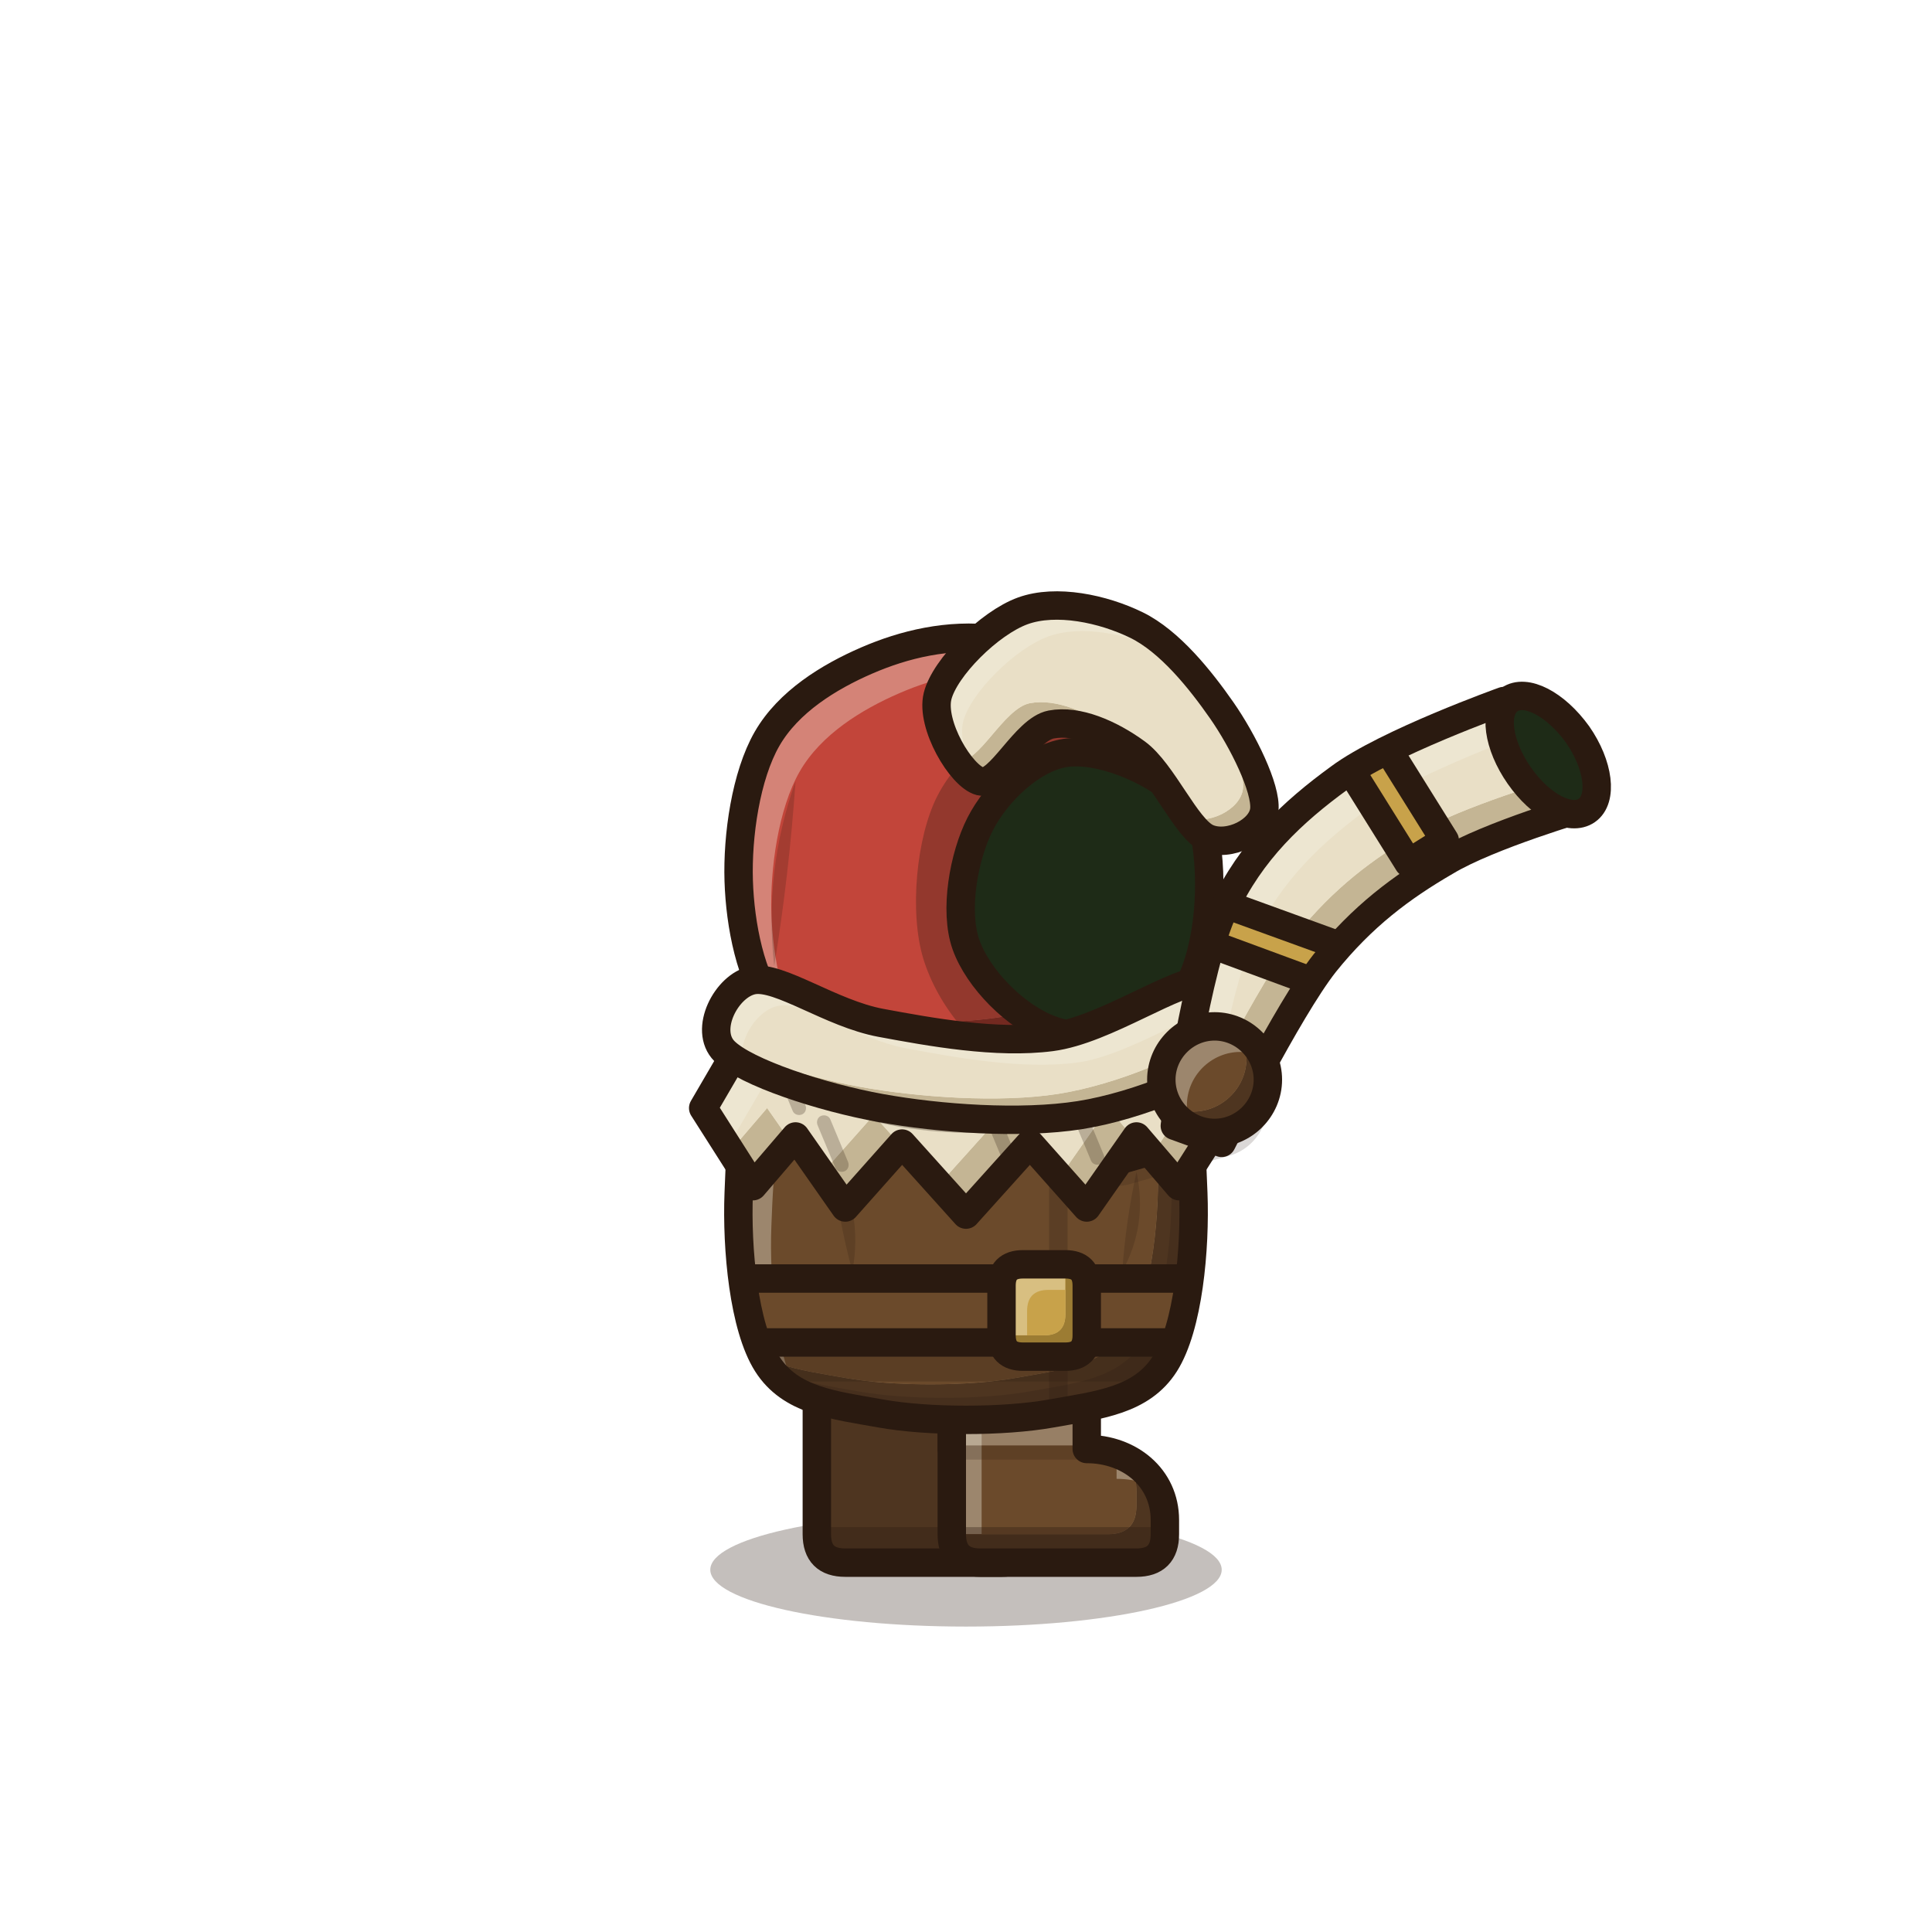
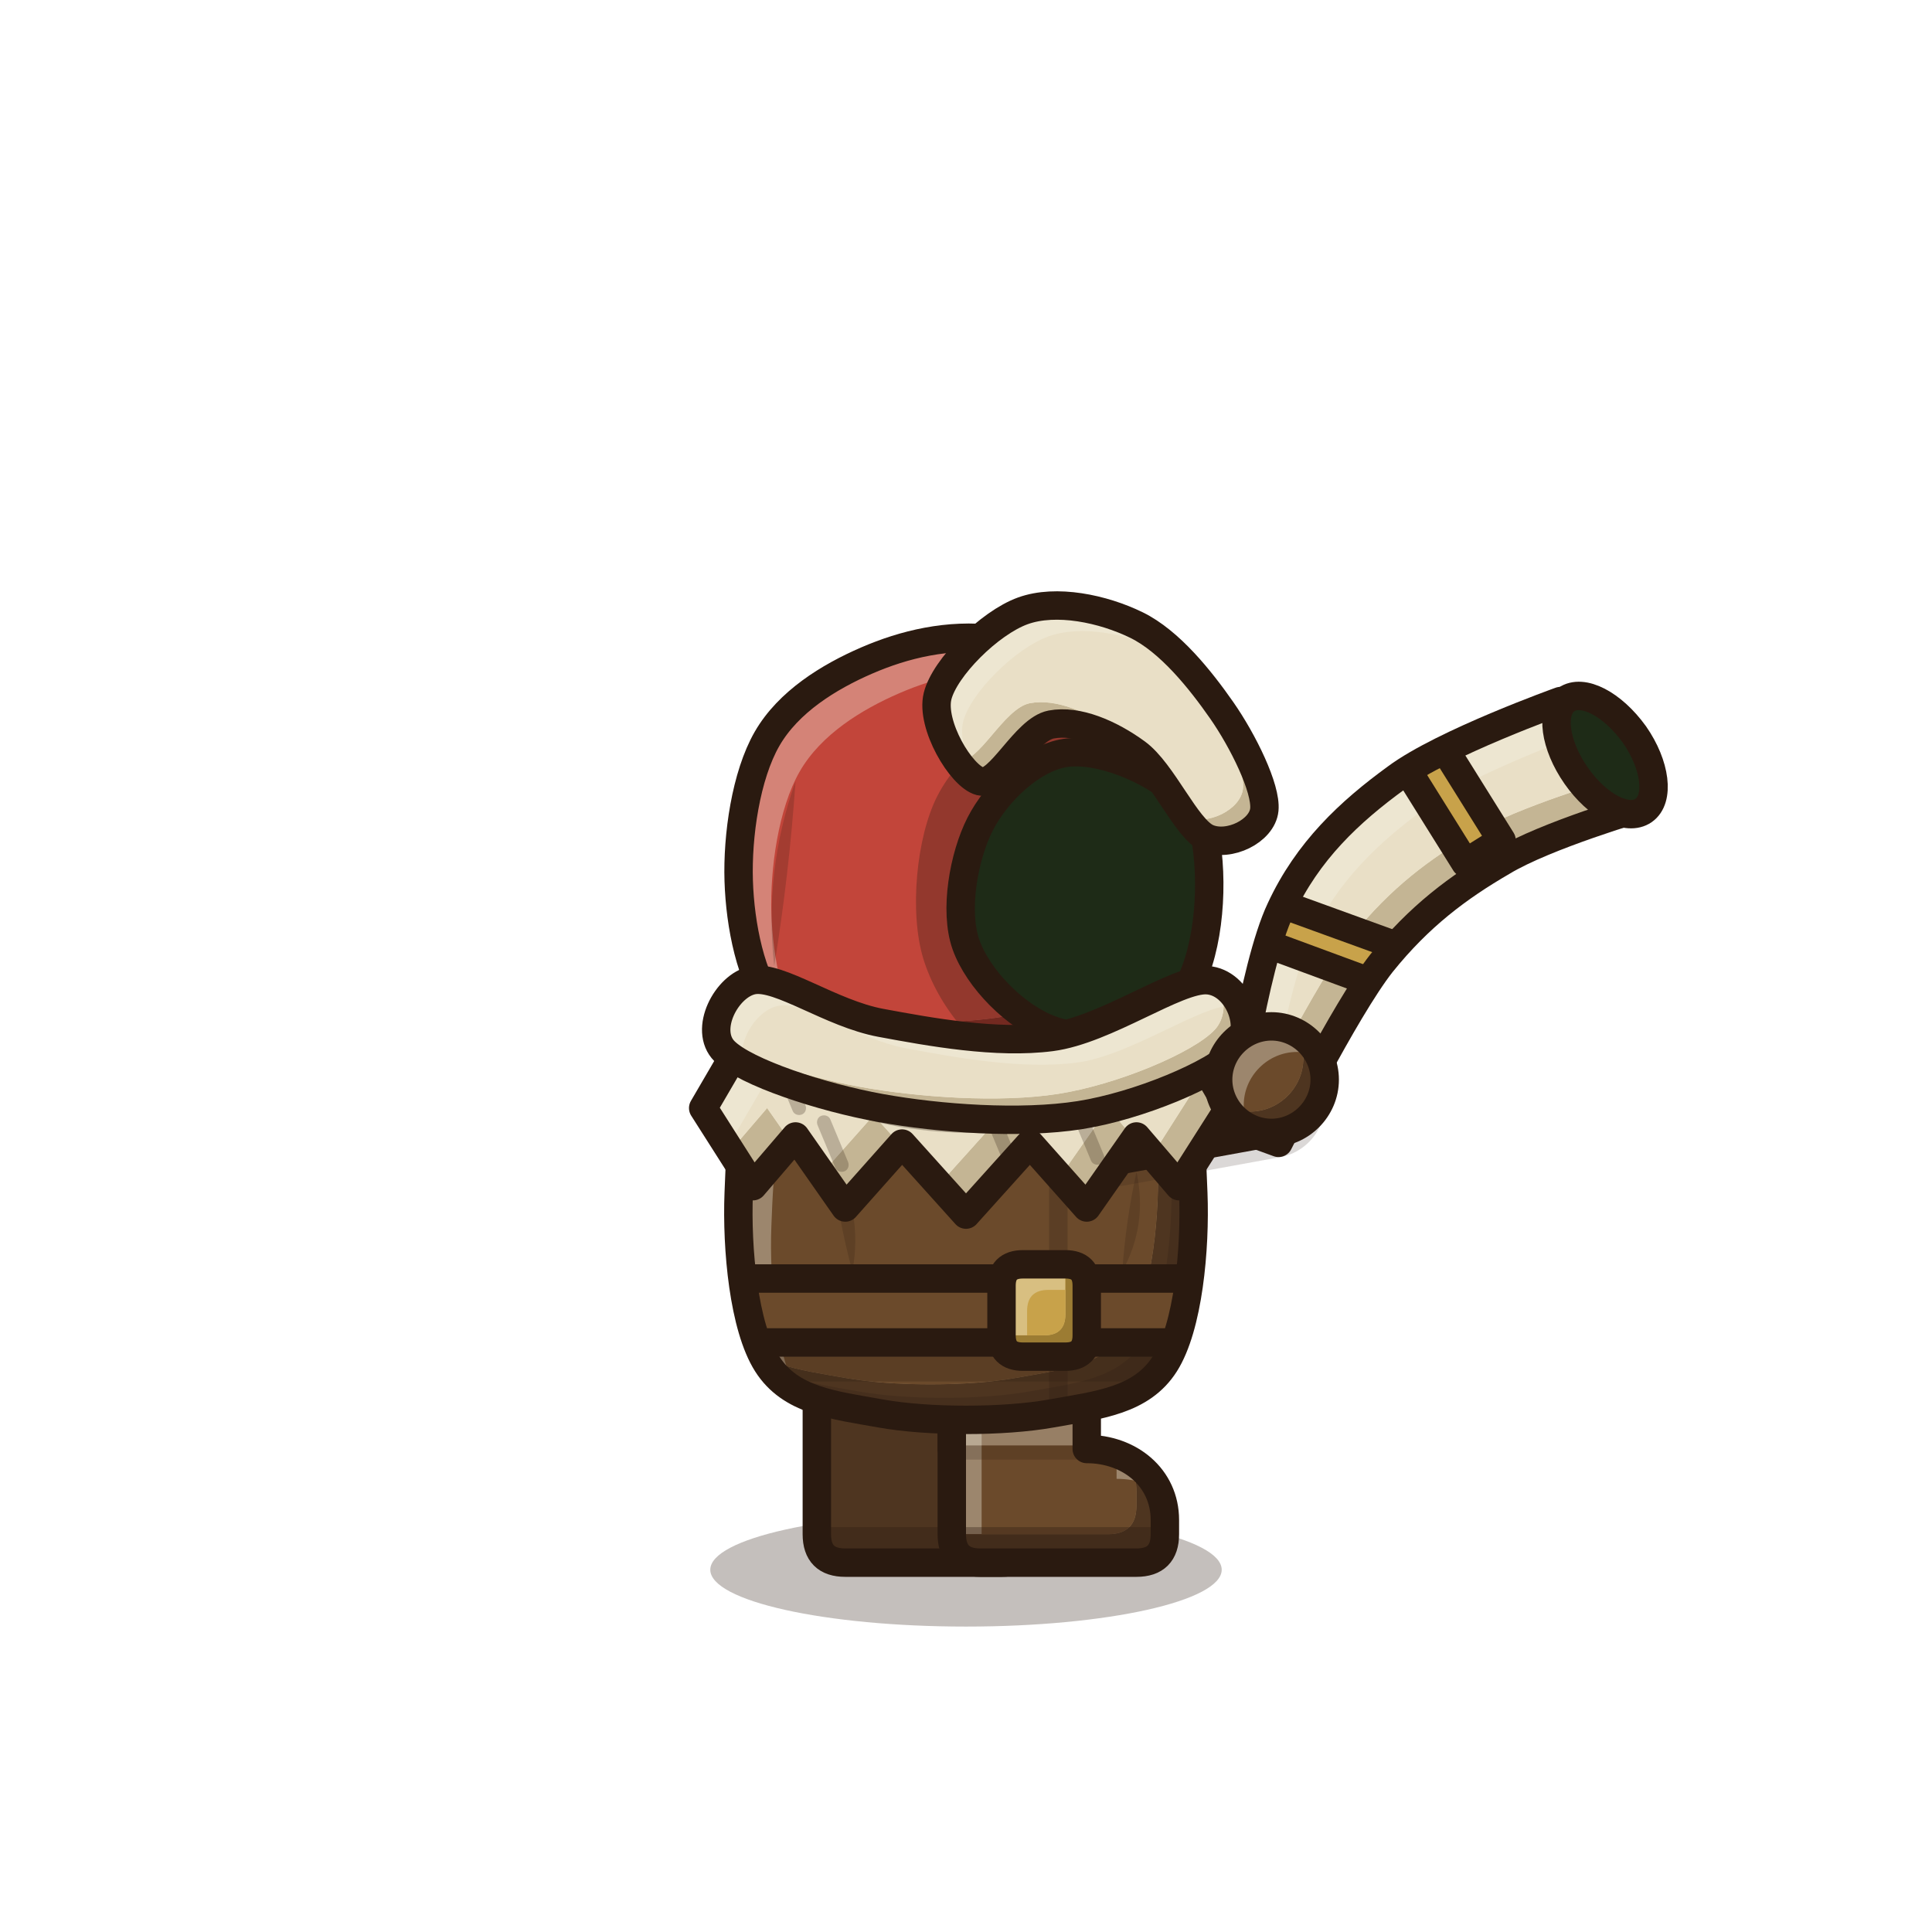
<svg xmlns="http://www.w3.org/2000/svg" id="skald-a" width="272" height="272" viewBox="-40 -40 272 272">
  <g id="skald-shadow-layer" transform="translate(96 180) rotate(0) scale(1 1) translate(-96 -180)">
    <path id="skald-shadow-shadow" d="M 132 181 C 132 185.4 115.9 189 96 189 C 76.1 189 60 185.4 60 181 C 60 176.6 76.1 173 96 173 C 115.9 173 132 176.6 132 181 Z" fill="#2a1a10" opacity="0.28" />
  </g>
  <g id="skald-leg-back-layer" transform="translate(85 152) rotate(0) scale(1 1) translate(-85 -152)">
    <defs>
      <path id="skald-leg-back-boot-shape" d="M 75 148 L 94 148 L 94 164 C 100 164 105 168 105 174 L 105 176 Q 105 180 101 180 L 79 180 Q 75 180 75 176 Z" />
      <clipPath id="skald-leg-back-boot-clip">
        <use href="#skald-leg-back-boot-shape" />
      </clipPath>
    </defs>
    <g id="skald-leg-back-boot">
      <use id="skald-leg-back-boot-fill" href="#skald-leg-back-boot-shape" fill="#4e3520" />
      <g clip-path="url(#skald-leg-back-boot-clip)">
        <path id="skald-leg-back-sole" d="M 71 175 L 111 175 L 111 183 L 71 183 L 71 175 Z" fill="#2a1a10" opacity="0.35" />
      </g>
      <use id="skald-leg-back-boot-line" href="#skald-leg-back-boot-shape" fill="none" stroke="#2a1a10" stroke-width="4" stroke-linecap="round" stroke-linejoin="round" />
    </g>
  </g>
  <g id="skald-leg-front-layer" transform="translate(104 152) rotate(0) scale(1 1) translate(-104 -152)">
    <defs>
      <path id="skald-leg-front-boot-shape" d="M 94 148 L 113 148 L 113 164 C 119 164 124 168 124 174 L 124 176 Q 124 180 120 180 L 98 180 Q 94 180 94 176 Z" />
      <clipPath id="skald-leg-front-boot-clip">
        <use href="#skald-leg-front-boot-shape" />
      </clipPath>
      <clipPath id="skald-leg-front-boot-lit-clip">
        <use href="#skald-leg-front-boot-shape" transform="translate(-4 -4)" />
      </clipPath>
    </defs>
    <g id="skald-leg-front-boot">
      <use id="skald-leg-front-boot-shade" href="#skald-leg-front-boot-shape" fill="#4e3520" />
      <g clip-path="url(#skald-leg-front-boot-clip)">
        <use id="skald-leg-front-boot-fill" href="#skald-leg-front-boot-shape" transform="translate(-4 -4)" fill="#6b4a2b" />
        <g clip-path="url(#skald-leg-front-boot-lit-clip)">
          <use id="skald-leg-front-boot-lit" href="#skald-leg-front-boot-shape" transform="translate(-4 -4)" fill="#f4f1e4" opacity="0.36" />
          <use id="skald-leg-front-boot-fill-over" href="#skald-leg-front-boot-shape" transform="translate(4.2 4.2)" fill="#6b4a2b" />
        </g>
        <path id="skald-leg-front-sole" d="M 90 175 L 130 175 L 130 183 L 90 183 L 90 175 Z" fill="#2a1a10" opacity="0.35" />
        <path id="skald-leg-front-cuff" d="M 90 159 L 118 159 L 118 163.5 L 90 163.5 L 90 159 Z" fill="#f4f1e4" opacity="0.32" />
        <path id="skald-leg-front-cuff-under" d="M 90 163.5 L 118 163.5 L 118 165.5 L 90 165.5 L 90 163.5 Z" fill="#2a1a10" opacity="0.2" />
      </g>
      <use id="skald-leg-front-boot-line" href="#skald-leg-front-boot-shape" fill="none" stroke="#2a1a10" stroke-width="4" stroke-linecap="round" stroke-linejoin="round" />
    </g>
  </g>
  <g id="skald-body-layer" transform="translate(96 180) rotate(0) scale(1 1) translate(-96 -180)">
    <defs>
      <path id="skald-body-tunic-shape" d="M 70 105 C 75.3 100.5 87.3 101 96 101 C 104.7 101 116.7 100.5 122 105 C 127.3 109.5 127.7 120.2 128 128 C 128.3 135.8 127.3 146.8 124 152 C 120.7 157.2 114.7 157.8 108 159 C 101.3 160.2 90.7 160.2 84 159 C 77.3 157.8 71.3 157.2 68 152 C 64.7 146.8 63.7 135.8 64 128 C 64.3 120.2 64.7 109.5 70 105 Z" />
      <clipPath id="skald-body-tunic-clip">
        <use href="#skald-body-tunic-shape" />
      </clipPath>
      <clipPath id="skald-body-tunic-lit-clip">
        <use href="#skald-body-tunic-shape" transform="translate(-5 -5)" />
      </clipPath>
      <path id="skald-body-belt-shape" d="M 56 140 L 136 140 L 136 149 L 56 149 L 56 140 Z" />
      <path id="skald-body-buckle-shape" d="M 104 138 L 110 138 Q 113 138 113 141 L 113 148 Q 113 151 110 151 L 104 151 Q 101 151 101 148 L 101 141 Q 101 138 104 138 Z" />
      <clipPath id="skald-body-buckle-clip">
        <use href="#skald-body-buckle-shape" />
      </clipPath>
      <clipPath id="skald-body-buckle-lit-clip">
        <use href="#skald-body-buckle-shape" transform="translate(-3 -3)" />
      </clipPath>
-       <path id="skald-body-arm-shape" d="M 118.1 123.2 L 132.1 119.2 C 136 118.1 138.3 113.9 137.2 109.9 C 136.1 106 131.9 103.7 127.9 104.8 L 113.9 108.8 C 110 109.9 107.7 114.1 108.8 118.1 C 109.9 122 114.1 124.3 118.1 123.2 Z" />
+       <path id="skald-body-arm-shape" d="M 117.3 123.4 L 139.3 119.4 C 143.4 118.6 146.1 114.7 145.4 110.7 C 144.6 106.6 140.7 103.9 136.7 104.6 L 114.7 108.6 C 110.6 109.4 107.9 113.3 108.6 117.3 C 109.4 121.4 113.3 124.1 117.3 123.4 Z" />
      <clipPath id="skald-body-arm-clip">
        <use href="#skald-body-arm-shape" />
      </clipPath>
      <clipPath id="skald-body-arm-lit-clip">
        <use href="#skald-body-arm-shape" transform="translate(-3 -3)" />
      </clipPath>
      <path id="skald-body-fur-shape" d="M 66 104 L 96 99 L 126 104 L 133 116 L 126 127 L 120 120 L 113 130 L 105 121 L 96 131 L 87 121 L 79 130 L 72 120 L 66 127 L 59 116 Z" />
      <clipPath id="skald-body-fur-clip">
        <use href="#skald-body-fur-shape" />
      </clipPath>
      <clipPath id="skald-body-fur-lit-clip">
        <use href="#skald-body-fur-shape" transform="translate(-4 -4)" />
      </clipPath>
    </defs>
    <g id="skald-body-tunic">
      <use id="skald-body-tunic-shade" href="#skald-body-tunic-shape" fill="#4e3520" />
      <g clip-path="url(#skald-body-tunic-clip)">
        <use id="skald-body-tunic-deep" href="#skald-body-tunic-shape" fill="#2a1a10" opacity="0.2" />
        <use id="skald-body-tunic-shade-over" href="#skald-body-tunic-shape" transform="translate(-3.1 -3.1)" fill="#4e3520" />
        <use id="skald-body-tunic-fill" href="#skald-body-tunic-shape" transform="translate(-5 -5)" fill="#6b4a2b" />
        <g clip-path="url(#skald-body-tunic-lit-clip)">
          <use id="skald-body-tunic-lit" href="#skald-body-tunic-shape" transform="translate(-5 -5)" fill="#f4f1e4" opacity="0.36" />
          <use id="skald-body-tunic-fill-over" href="#skald-body-tunic-shape" transform="translate(4.6 4.6)" fill="#6b4a2b" />
        </g>
        <path id="skald-body-seam" d="M 108.7 100 L 109.3 100 Q 110.3 100 110.3 101 L 110.3 161 Q 110.3 162 109.3 162 L 108.7 162 Q 107.7 162 107.7 161 L 107.7 101 Q 107.7 100 108.7 100 Z" fill="#2a1a10" opacity="0.24" />
        <path id="skald-body-crease-a" d="M 80 139 Q 81.6 130.4 77 123 Q 77.9 131.1 80 139 Z" fill="#2a1a10" opacity="0.21" />
        <path id="skald-body-crease-b" d="M 118 139 Q 121.6 132.4 120 125 Q 118.5 131.9 118 139 Z" fill="#2a1a10" opacity="0.21" />
        <path id="skald-body-belt-cast" d="M 56 150 L 136 150 L 136 154.5 L 56 154.5 L 56 150 Z" fill="#2a1a10" opacity="0.25" />
        <g id="skald-body-belt">
          <use id="skald-body-belt-fill" href="#skald-body-belt-shape" fill="#6b4a2b" />
          <use id="skald-body-belt-line" href="#skald-body-belt-shape" fill="none" stroke="#2a1a10" stroke-width="4" stroke-linecap="round" stroke-linejoin="round" />
        </g>
        <g id="skald-body-buckle">
          <use id="skald-body-buckle-shade" href="#skald-body-buckle-shape" fill="#9c7c33" />
          <g clip-path="url(#skald-body-buckle-clip)">
            <use id="skald-body-buckle-fill" href="#skald-body-buckle-shape" transform="translate(-3 -3)" fill="#c8a24a" />
            <g clip-path="url(#skald-body-buckle-lit-clip)">
              <use id="skald-body-buckle-lit" href="#skald-body-buckle-shape" transform="translate(-3 -3)" fill="#f4f1e4" opacity="0.36" />
              <use id="skald-body-buckle-fill-over" href="#skald-body-buckle-shape" transform="translate(3.6 3.6)" fill="#c8a24a" />
            </g>
          </g>
          <use id="skald-body-buckle-line" href="#skald-body-buckle-shape" fill="none" stroke="#2a1a10" stroke-width="4" stroke-linecap="round" stroke-linejoin="round" />
        </g>
      </g>
      <use id="skald-body-tunic-line" href="#skald-body-tunic-shape" fill="none" stroke="#2a1a10" stroke-width="4" stroke-linecap="round" stroke-linejoin="round" />
    </g>
-     <path id="skald-body-arm-cast" d="M 119.1 126.7 L 133.1 122.7 C 137 121.6 139.3 117.4 138.2 113.4 C 137.1 109.5 132.9 107.2 128.9 108.3 L 114.9 112.3 C 111 113.4 108.7 117.6 109.8 121.6 C 110.9 125.5 115.1 127.8 119.1 126.7 Z" fill="#2a1a10" opacity="0.17" />
+     <path id="skald-body-arm-cast" d="M 118.3 126.9 L 140.3 122.9 C 144.4 122.1 147.1 118.2 146.4 114.2 C 145.6 110.1 141.7 107.4 137.7 108.1 L 115.7 112.1 C 111.6 112.9 108.9 116.8 109.6 120.8 C 110.4 124.9 114.3 127.6 118.3 126.9 Z" fill="#2a1a10" opacity="0.17" />
    <g id="skald-body-arm">
      <use id="skald-body-arm-shade" href="#skald-body-arm-shape" fill="#4e3520" />
      <g clip-path="url(#skald-body-arm-clip)">
        <use id="skald-body-arm-fill" href="#skald-body-arm-shape" transform="translate(-3 -3)" fill="#6b4a2b" />
        <g clip-path="url(#skald-body-arm-lit-clip)">
          <use id="skald-body-arm-lit" href="#skald-body-arm-shape" transform="translate(-3 -3)" fill="#f4f1e4" opacity="0.36" />
          <use id="skald-body-arm-fill-over" href="#skald-body-arm-shape" transform="translate(3.6 3.6)" fill="#6b4a2b" />
        </g>
      </g>
      <use id="skald-body-arm-line" href="#skald-body-arm-shape" fill="none" stroke="#2a1a10" stroke-width="4" stroke-linecap="round" stroke-linejoin="round" />
    </g>
    <g id="skald-body-fur">
      <use id="skald-body-fur-shade" href="#skald-body-fur-shape" fill="#c4b594" />
      <g clip-path="url(#skald-body-fur-clip)">
        <use id="skald-body-fur-fill" href="#skald-body-fur-shape" transform="translate(-4 -4)" fill="#e9dfc6" />
        <g clip-path="url(#skald-body-fur-lit-clip)">
          <use id="skald-body-fur-lit" href="#skald-body-fur-shape" transform="translate(-4 -4)" fill="#f4f1e4" opacity="0.36" />
          <use id="skald-body-fur-fill-over" href="#skald-body-fur-shape" transform="translate(4.2 4.2)" fill="#e9dfc6" />
        </g>
        <path id="skald-body-tuft" d="M 69.1 110.4 L 71.6 116.4 C 71.8 116.9 72.4 117.1 72.9 116.9 C 73.4 116.7 73.6 116.1 73.4 115.6 L 70.9 109.6 C 70.7 109.1 70.1 108.9 69.6 109.1 C 69.1 109.3 68.9 109.9 69.1 110.4 Z" fill="#2a1a10" opacity="0.25" />
        <path id="skald-body-tuft-2" d="M 81.1 108.4 L 83.6 114.4 C 83.8 114.9 84.4 115.1 84.9 114.9 C 85.4 114.7 85.6 114.1 85.4 113.6 L 82.9 107.6 C 82.7 107.1 82.1 106.9 81.6 107.1 C 81.1 107.3 80.9 107.9 81.1 108.4 Z" fill="#2a1a10" opacity="0.25" />
        <path id="skald-body-tuft-3" d="M 93.1 106.4 L 95.6 112.4 C 95.8 112.9 96.4 113.1 96.9 112.9 C 97.4 112.7 97.6 112.1 97.4 111.6 L 94.9 105.6 C 94.7 105.1 94.1 104.9 93.6 105.1 C 93.1 105.3 92.9 105.9 93.1 106.4 Z" fill="#2a1a10" opacity="0.25" />
        <path id="skald-body-tuft-4" d="M 105.1 107.4 L 107.6 113.4 C 107.8 113.9 108.4 114.1 108.9 113.9 C 109.4 113.7 109.6 113.1 109.4 112.6 L 106.9 106.6 C 106.7 106.1 106.1 105.9 105.6 106.1 C 105.1 106.3 104.9 106.9 105.1 107.4 Z" fill="#2a1a10" opacity="0.25" />
        <path id="skald-body-tuft-5" d="M 117.1 109.4 L 119.6 115.4 C 119.8 115.9 120.4 116.1 120.9 115.9 C 121.4 115.7 121.6 115.1 121.4 114.6 L 118.9 108.6 C 118.7 108.1 118.1 107.9 117.6 108.1 C 117.1 108.3 116.9 108.9 117.1 109.4 Z" fill="#2a1a10" opacity="0.25" />
        <path id="skald-body-tuft-6" d="M 75.1 118.4 L 77.6 124.4 C 77.8 124.9 78.4 125.1 78.9 124.9 C 79.4 124.7 79.6 124.1 79.4 123.6 L 76.9 117.6 C 76.7 117.1 76.1 116.9 75.6 117.1 C 75.1 117.3 74.9 117.9 75.1 118.4 Z" fill="#2a1a10" opacity="0.25" />
        <path id="skald-body-tuft-7" d="M 99.1 118.4 L 101.6 124.4 C 101.8 124.9 102.4 125.1 102.9 124.9 C 103.4 124.7 103.6 124.1 103.4 123.6 L 100.9 117.6 C 100.7 117.1 100.1 116.9 99.6 117.1 C 99.1 117.3 98.9 117.9 99.1 118.4 Z" fill="#2a1a10" opacity="0.25" />
        <path id="skald-body-tuft-8" d="M 111.1 117.4 L 113.6 123.4 C 113.8 123.9 114.4 124.1 114.9 123.9 C 115.4 123.7 115.6 123.1 115.4 122.6 L 112.9 116.6 C 112.7 116.1 112.1 115.9 111.6 116.1 C 111.1 116.3 110.9 116.9 111.1 117.4 Z" fill="#2a1a10" opacity="0.25" />
      </g>
      <use id="skald-body-fur-line" href="#skald-body-fur-shape" fill="none" stroke="#2a1a10" stroke-width="4" stroke-linecap="round" stroke-linejoin="round" />
    </g>
  </g>
  <g id="skald-head-layer" transform="translate(96 106) rotate(0) scale(1 1) translate(-96 -106)">
    <defs>
      <path id="skald-head-hood-shape" d="M 100 50 C 106.5 50.8 116 53 121 58 C 126 63 129.2 72.8 130 80 C 130.8 87.2 129.7 96.2 126 101 C 122.3 105.8 115 107.7 108 109 C 101 110.3 90.5 110.2 84 109 C 77.5 107.8 72.3 106.2 69 102 C 65.7 97.8 64.2 90.3 64 84 C 63.8 77.7 65 69.2 68 64 C 71 58.8 76.7 55.3 82 53 C 87.3 50.7 93.5 49.2 100 50 Z" />
      <clipPath id="skald-head-hood-clip">
        <use href="#skald-head-hood-shape" />
      </clipPath>
      <clipPath id="skald-head-hood-lit-clip">
        <use href="#skald-head-hood-shape" transform="translate(-6 -6)" />
      </clipPath>
      <path id="skald-head-brow-shape" d="M 92 58 C 93 54 99.3 47.7 104 46 C 108.7 44.3 115.3 45.7 120 48 C 124.7 50.3 129 55.7 132 60 C 135 64.3 138.3 71 138 74 C 137.7 77 133 79.3 130 78 C 127 76.7 123.7 68.7 120 66 C 116.3 63.3 111.7 61.3 108 62 C 104.3 62.7 100.7 70.7 98 70 C 95.3 69.3 91 62 92 58 Z" />
      <clipPath id="skald-head-brow-clip">
        <use href="#skald-head-brow-shape" />
      </clipPath>
      <clipPath id="skald-head-brow-lit-clip">
        <use href="#skald-head-brow-shape" transform="translate(-3 -3)" />
      </clipPath>
      <path id="skald-head-collar-shape" d="M 66 98 C 69.7 97.3 77 102.7 84 104 C 91 105.3 100.3 107 108 106 C 115.7 105 125.7 97.7 130 98 C 134.3 98.3 137 104.8 134 108 C 131 111.2 120.3 115.7 112 117 C 103.7 118.3 92.3 117.5 84 116 C 75.7 114.5 65 111 62 108 C 59 105 62.3 98.7 66 98 Z" />
      <clipPath id="skald-head-collar-clip">
        <use href="#skald-head-collar-shape" />
      </clipPath>
      <clipPath id="skald-head-collar-lit-clip">
        <use href="#skald-head-collar-shape" transform="translate(-3 -3)" />
      </clipPath>
    </defs>
    <path id="skald-head-cast" d="M 122 110 C 122 115.2 110.8 119.5 97 119.5 C 83.2 119.5 72 115.2 72 110 C 72 104.8 83.2 100.5 97 100.5 C 110.8 100.5 122 104.8 122 110 Z" fill="#2a1a10" opacity="0.27" />
    <g id="skald-head-hood">
      <use id="skald-head-hood-shade" href="#skald-head-hood-shape" fill="#933027" />
      <g clip-path="url(#skald-head-hood-clip)">
        <use id="skald-head-hood-deep" href="#skald-head-hood-shape" fill="#2a1a10" opacity="0.2" />
        <use id="skald-head-hood-shade-over" href="#skald-head-hood-shape" transform="translate(-3.72 -3.72)" fill="#933027" />
        <use id="skald-head-hood-fill" href="#skald-head-hood-shape" transform="translate(-6 -6)" fill="#c2453a" />
        <g clip-path="url(#skald-head-hood-lit-clip)">
          <use id="skald-head-hood-lit" href="#skald-head-hood-shape" transform="translate(-6 -6)" fill="#f4f1e4" opacity="0.36" />
          <use id="skald-head-hood-fill-over" href="#skald-head-hood-shape" transform="translate(4.6 4.6)" fill="#c2453a" />
        </g>
        <path id="skald-head-lining" d="M 108 60 C 114.3 59.3 124.8 63 130 68 C 135.2 73 139 82.8 139 90 C 139 97.2 135.8 107.5 130 111 C 124.2 114.5 110.7 113.7 104 111 C 97.3 108.3 92 101.5 90 95 C 88 88.5 89 77.8 92 72 C 95 66.2 101.7 60.7 108 60 Z" fill="#2a1a10" opacity="0.31" />
        <path id="skald-head-opening" d="M 110 66 C 114.7 65.3 122.2 68.3 126 72 C 129.8 75.7 133 82.7 133 88 C 133 93.3 130.2 101.2 126 104 C 121.8 106.8 113 106.8 108 105 C 103 103.2 97.7 97.8 96 93 C 94.3 88.2 95.7 80.5 98 76 C 100.3 71.5 105.3 66.7 110 66 Z" fill="#1e2b17" />
        <path id="skald-head-opening-edge" d="M 110 66 C 114.7 65.3 122.2 68.3 126 72 C 129.8 75.7 133 82.7 133 88 C 133 93.3 130.2 101.2 126 104 C 121.8 106.8 113 106.8 108 105 C 103 103.2 97.7 97.8 96 93 C 94.3 88.2 95.7 80.5 98 76 C 100.3 71.5 105.3 66.7 110 66 Z" fill="none" stroke="#2a1a10" stroke-width="4" stroke-linecap="round" stroke-linejoin="round" />
        <path id="skald-head-fold-b" d="M 72 70 Q 67.5 82.7 69 96 Q 71.1 83.1 72 70 Z" fill="#2a1a10" opacity="0.21" />
      </g>
      <use id="skald-head-hood-line" href="#skald-head-hood-shape" fill="none" stroke="#2a1a10" stroke-width="4" stroke-linecap="round" stroke-linejoin="round" />
    </g>
    <g id="skald-head-brow">
      <use id="skald-head-brow-shade" href="#skald-head-brow-shape" fill="#c4b594" />
      <g clip-path="url(#skald-head-brow-clip)">
        <use id="skald-head-brow-fill" href="#skald-head-brow-shape" transform="translate(-3 -3)" fill="#e9dfc6" />
        <g clip-path="url(#skald-head-brow-lit-clip)">
          <use id="skald-head-brow-lit" href="#skald-head-brow-shape" transform="translate(-3 -3)" fill="#f4f1e4" opacity="0.36" />
          <use id="skald-head-brow-fill-over" href="#skald-head-brow-shape" transform="translate(3.6 3.6)" fill="#e9dfc6" />
        </g>
      </g>
      <use id="skald-head-brow-line" href="#skald-head-brow-shape" fill="none" stroke="#2a1a10" stroke-width="4" stroke-linecap="round" stroke-linejoin="round" />
    </g>
    <g id="skald-head-collar">
      <use id="skald-head-collar-shade" href="#skald-head-collar-shape" fill="#c4b594" />
      <g clip-path="url(#skald-head-collar-clip)">
        <use id="skald-head-collar-fill" href="#skald-head-collar-shape" transform="translate(-3 -3)" fill="#e9dfc6" />
        <g clip-path="url(#skald-head-collar-lit-clip)">
          <use id="skald-head-collar-lit" href="#skald-head-collar-shape" transform="translate(-3 -3)" fill="#f4f1e4" opacity="0.36" />
          <use id="skald-head-collar-fill-over" href="#skald-head-collar-shape" transform="translate(3.6 3.6)" fill="#e9dfc6" />
        </g>
      </g>
      <use id="skald-head-collar-line" href="#skald-head-collar-shape" fill="none" stroke="#2a1a10" stroke-width="4" stroke-linecap="round" stroke-linejoin="round" />
    </g>
  </g>
-   <g id="skald-horn-layer" transform="translate(131 112) rotate(0) scale(1 1) translate(-131 -112)">
-     <defs>
-       <path id="skald-horn-horn-shape" d="M 125.4 118.5 C 125.4 118.5 128.4 96.2 132.3 88 C 136.1 79.8 142 74.3 148.6 69.5 C 155.2 64.6 171.7 58.7 171.7 58.7 L 183.3 73.6 C 183.3 73.6 169.6 77.6 163.5 81.3 C 157.3 84.9 151.8 89 146.5 95.6 C 141.3 102.2 132 120.9 132 120.9 L 125.4 118.5 Z" />
+   <g id="skald-horn-layer" transform="translate(139 112) rotate(0) scale(1 1) translate(-139 -112)">
+     <defs>
+       <path id="skald-horn-horn-shape" d="M 133.4 118.5 C 133.4 118.5 136.4 96.2 140.3 88 C 144.1 79.8 150 74.3 156.6 69.5 C 163.2 64.6 179.7 58.7 179.7 58.7 L 191.3 73.6 C 191.3 73.6 177.6 77.6 171.5 81.3 C 165.3 84.9 159.8 89 154.5 95.6 C 149.3 102.2 140 120.9 140 120.9 L 133.4 118.5 Z" />
      <clipPath id="skald-horn-horn-clip">
        <use href="#skald-horn-horn-shape" />
      </clipPath>
      <clipPath id="skald-horn-horn-lit-clip">
        <use href="#skald-horn-horn-shape" transform="translate(-4 -4)" />
      </clipPath>
-       <path id="skald-horn-band-a-shape" d="M 129.7 86.3 L 152.3 94.5 L 150.2 100.2 L 127.7 91.9 L 129.7 86.3 Z" />
-       <path id="skald-horn-band-b-shape" d="M 149.6 56.2 L 163.4 78.3 L 158.3 81.5 L 144.5 59.4 L 149.6 56.2 Z" />
-       <path id="skald-horn-hand-shape" d="M 138.5 112 C 138.5 116.1 135.1 119.5 131 119.5 C 126.9 119.5 123.5 116.1 123.5 112 C 123.5 107.9 126.9 104.5 131 104.5 C 135.1 104.5 138.5 107.9 138.5 112 Z" />
+       <path id="skald-horn-band-a-shape" d="M 137.7 86.3 L 160.3 94.5 L 158.2 100.2 L 135.7 91.9 L 137.7 86.3 Z" />
+       <path id="skald-horn-band-b-shape" d="M 157.6 56.2 L 171.4 78.3 L 166.3 81.5 L 152.5 59.4 L 157.6 56.2 Z" />
+       <path id="skald-horn-hand-shape" d="M 146.5 112 C 146.5 116.1 143.1 119.5 139 119.5 C 134.9 119.5 131.5 116.1 131.5 112 C 131.5 107.9 134.9 104.5 139 104.5 C 143.1 104.5 146.5 107.9 146.5 112 Z" />
      <clipPath id="skald-horn-hand-clip">
        <use href="#skald-horn-hand-shape" />
      </clipPath>
      <clipPath id="skald-horn-hand-lit-clip">
        <use href="#skald-horn-hand-shape" transform="translate(-3 -3)" />
      </clipPath>
    </defs>
    <g id="skald-horn-horn">
      <use id="skald-horn-horn-shade" href="#skald-horn-horn-shape" fill="#c4b594" />
      <g clip-path="url(#skald-horn-horn-clip)">
        <use id="skald-horn-horn-fill" href="#skald-horn-horn-shape" transform="translate(-4 -4)" fill="#e9dfc6" />
        <g clip-path="url(#skald-horn-horn-lit-clip)">
          <use id="skald-horn-horn-lit" href="#skald-horn-horn-shape" transform="translate(-4 -4)" fill="#f4f1e4" opacity="0.36" />
          <use id="skald-horn-horn-fill-over" href="#skald-horn-horn-shape" transform="translate(4.2 4.2)" fill="#e9dfc6" />
        </g>
        <g id="skald-horn-band-a">
          <use id="skald-horn-band-a-fill" href="#skald-horn-band-a-shape" fill="#c8a24a" />
          <use id="skald-horn-band-a-line" href="#skald-horn-band-a-shape" fill="none" stroke="#2a1a10" stroke-width="4" stroke-linecap="round" stroke-linejoin="round" />
        </g>
        <g id="skald-horn-band-b">
          <use id="skald-horn-band-b-fill" href="#skald-horn-band-b-shape" fill="#c8a24a" />
          <use id="skald-horn-band-b-line" href="#skald-horn-band-b-shape" fill="none" stroke="#2a1a10" stroke-width="4" stroke-linecap="round" stroke-linejoin="round" />
        </g>
      </g>
      <use id="skald-horn-horn-line" href="#skald-horn-horn-shape" fill="none" stroke="#2a1a10" stroke-width="4" stroke-linecap="round" stroke-linejoin="round" />
    </g>
-     <path id="skald-horn-mouth" d="M 183.4 74.1 C 181.1 75.7 176.9 73.5 173.9 69.2 C 170.9 64.9 170.2 60.1 172.5 58.5 C 174.8 56.9 179 59.1 182.1 63.4 C 185.1 67.7 185.7 72.5 183.4 74.1 Z" fill="#1e2b17" />
-     <path id="skald-horn-mouth-edge" d="M 183.4 74.1 C 181.1 75.7 176.9 73.5 173.9 69.2 C 170.9 64.9 170.2 60.1 172.5 58.5 C 174.8 56.9 179 59.1 182.1 63.4 C 185.1 67.7 185.7 72.5 183.4 74.1 Z" fill="none" stroke="#2a1a10" stroke-width="4" stroke-linecap="round" stroke-linejoin="round" />
+     <path id="skald-horn-mouth" d="M 191.4 74.1 C 189.1 75.7 184.9 73.5 181.9 69.2 C 178.9 64.9 178.2 60.1 180.5 58.5 C 182.8 56.9 187 59.1 190.1 63.4 C 193.1 67.7 193.7 72.5 191.4 74.1 Z" fill="#1e2b17" />
+     <path id="skald-horn-mouth-edge" d="M 191.4 74.1 C 189.1 75.7 184.9 73.5 181.9 69.2 C 178.9 64.9 178.2 60.1 180.5 58.5 C 182.8 56.9 187 59.1 190.1 63.4 C 193.1 67.7 193.7 72.5 191.4 74.1 Z" fill="none" stroke="#2a1a10" stroke-width="4" stroke-linecap="round" stroke-linejoin="round" />
    <g id="skald-horn-hand">
      <use id="skald-horn-hand-shade" href="#skald-horn-hand-shape" fill="#4e3520" />
      <g clip-path="url(#skald-horn-hand-clip)">
        <use id="skald-horn-hand-fill" href="#skald-horn-hand-shape" transform="translate(-3 -3)" fill="#6b4a2b" />
        <g clip-path="url(#skald-horn-hand-lit-clip)">
          <use id="skald-horn-hand-lit" href="#skald-horn-hand-shape" transform="translate(-3 -3)" fill="#f4f1e4" opacity="0.36" />
          <use id="skald-horn-hand-fill-over" href="#skald-horn-hand-shape" transform="translate(3.6 3.6)" fill="#6b4a2b" />
        </g>
      </g>
      <use id="skald-horn-hand-line" href="#skald-horn-hand-shape" fill="none" stroke="#2a1a10" stroke-width="4" stroke-linecap="round" stroke-linejoin="round" />
    </g>
  </g>
</svg>
